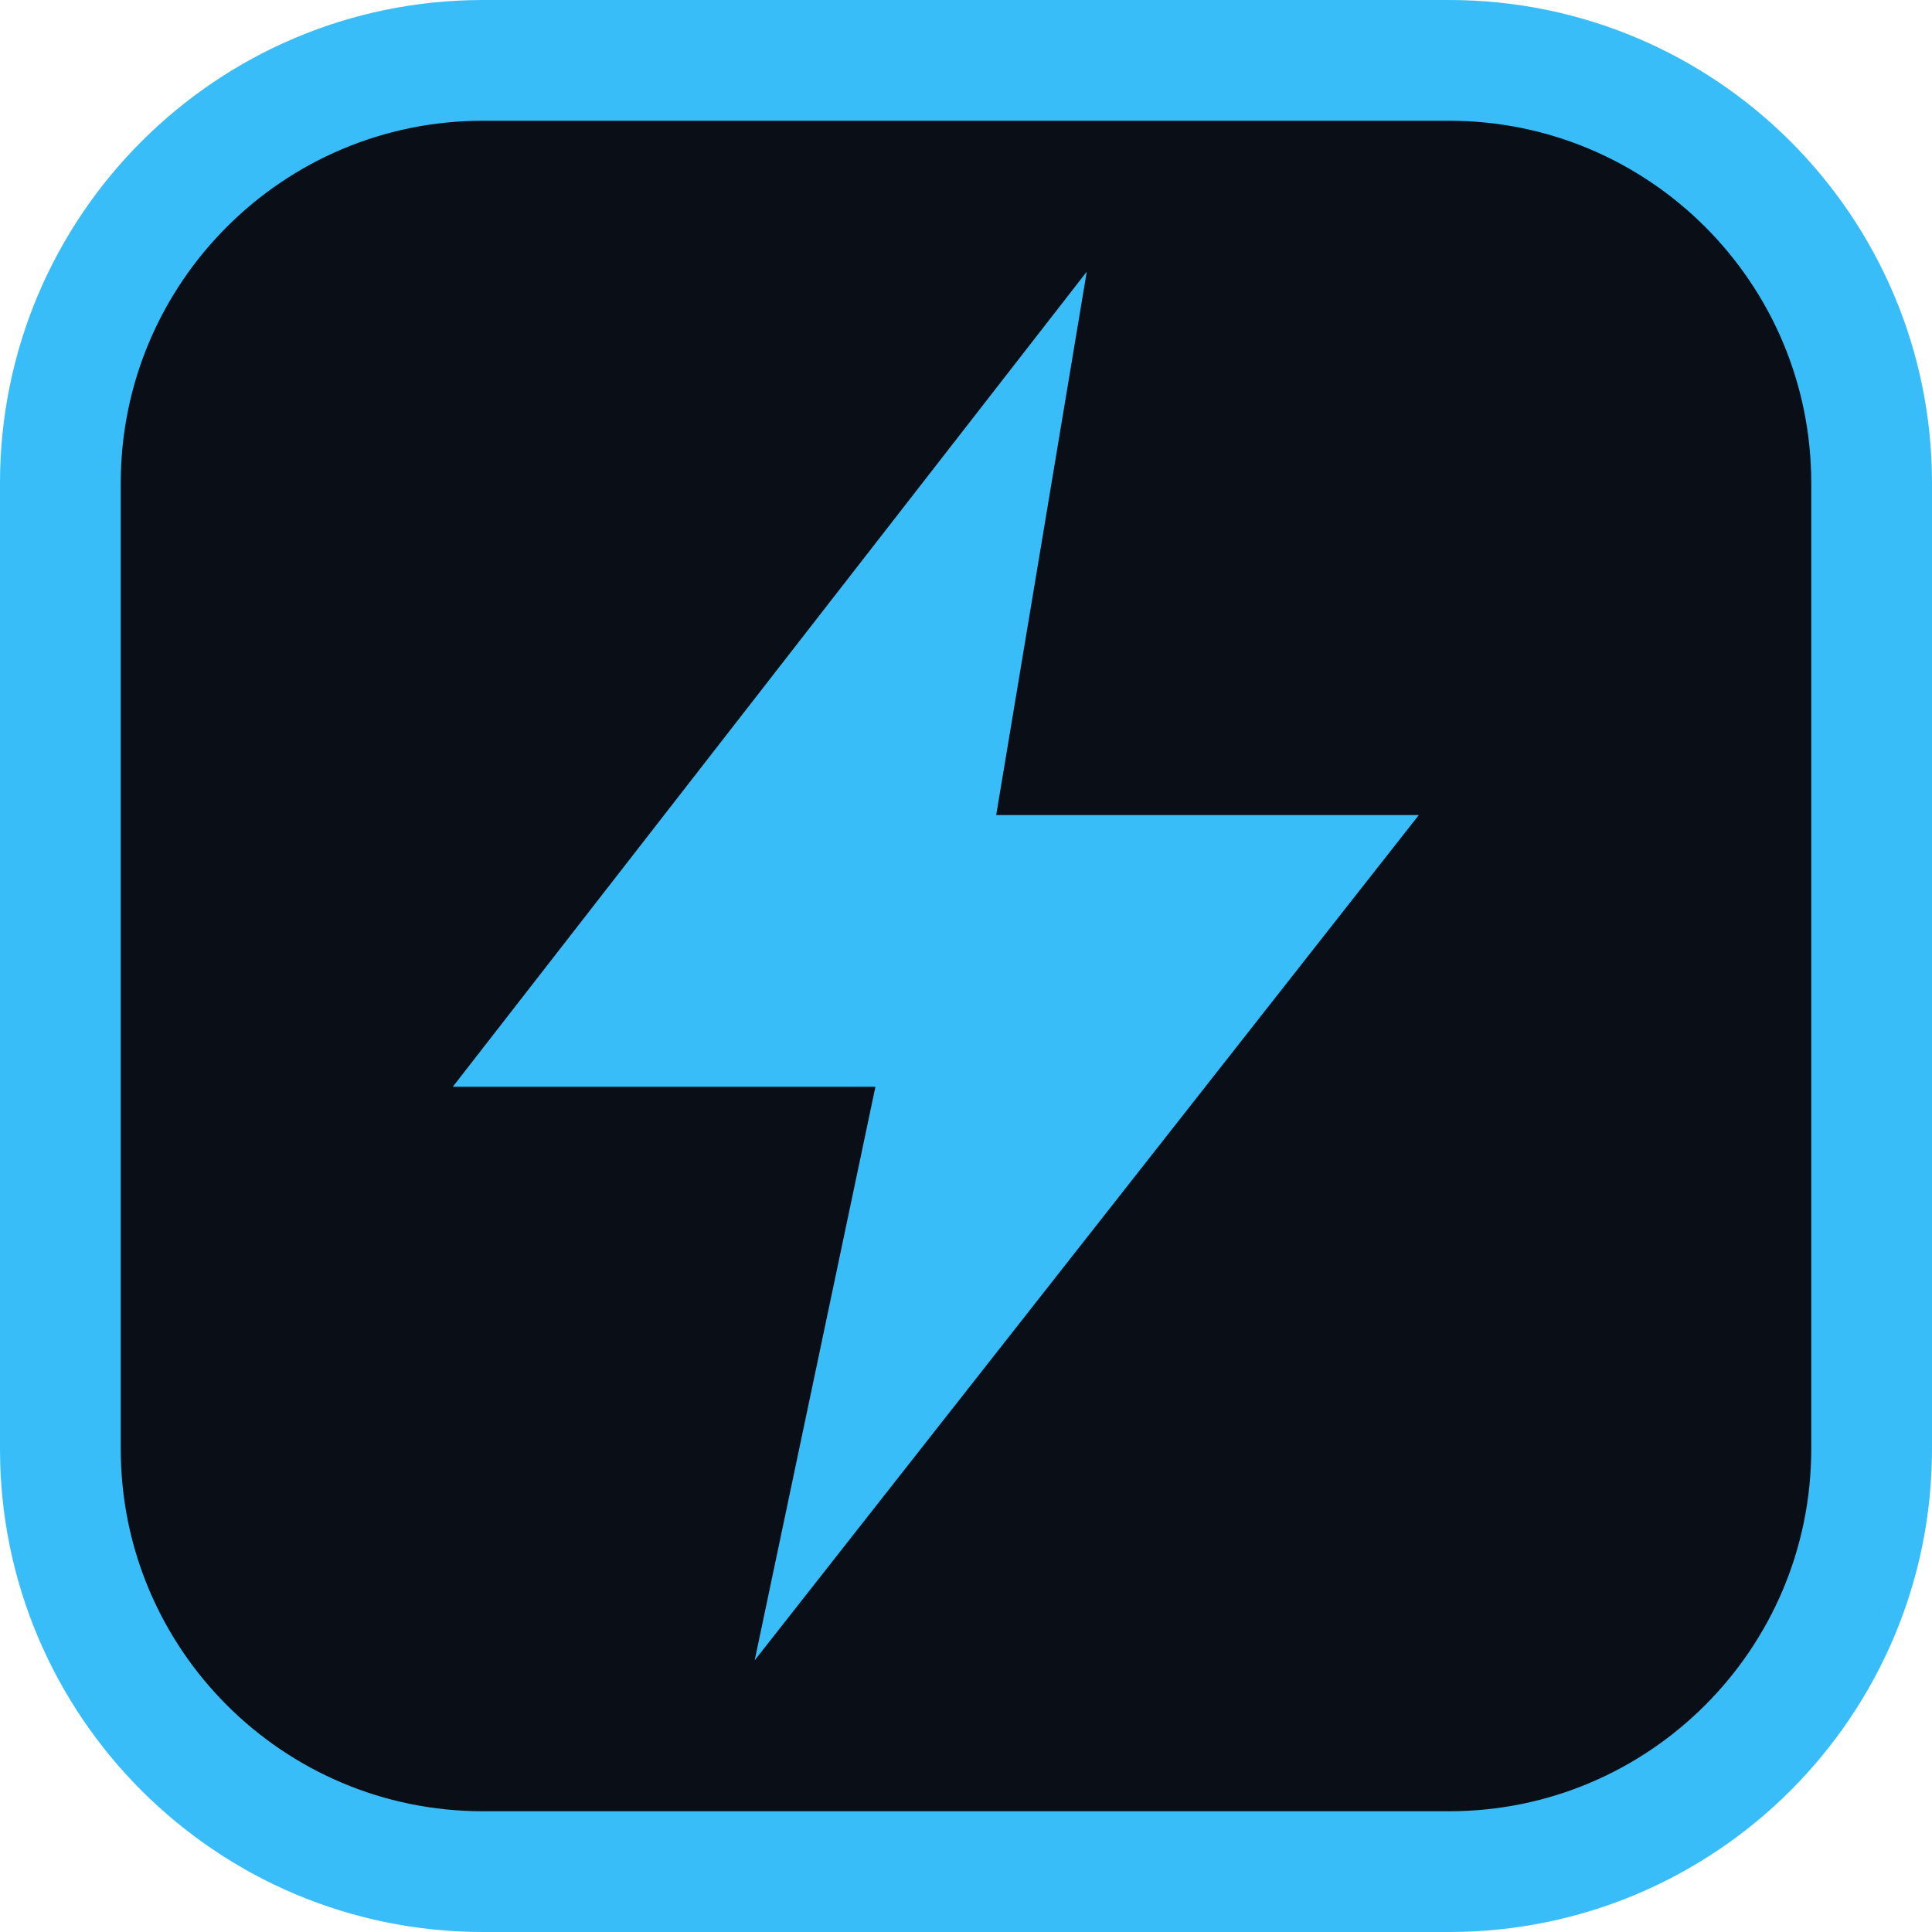
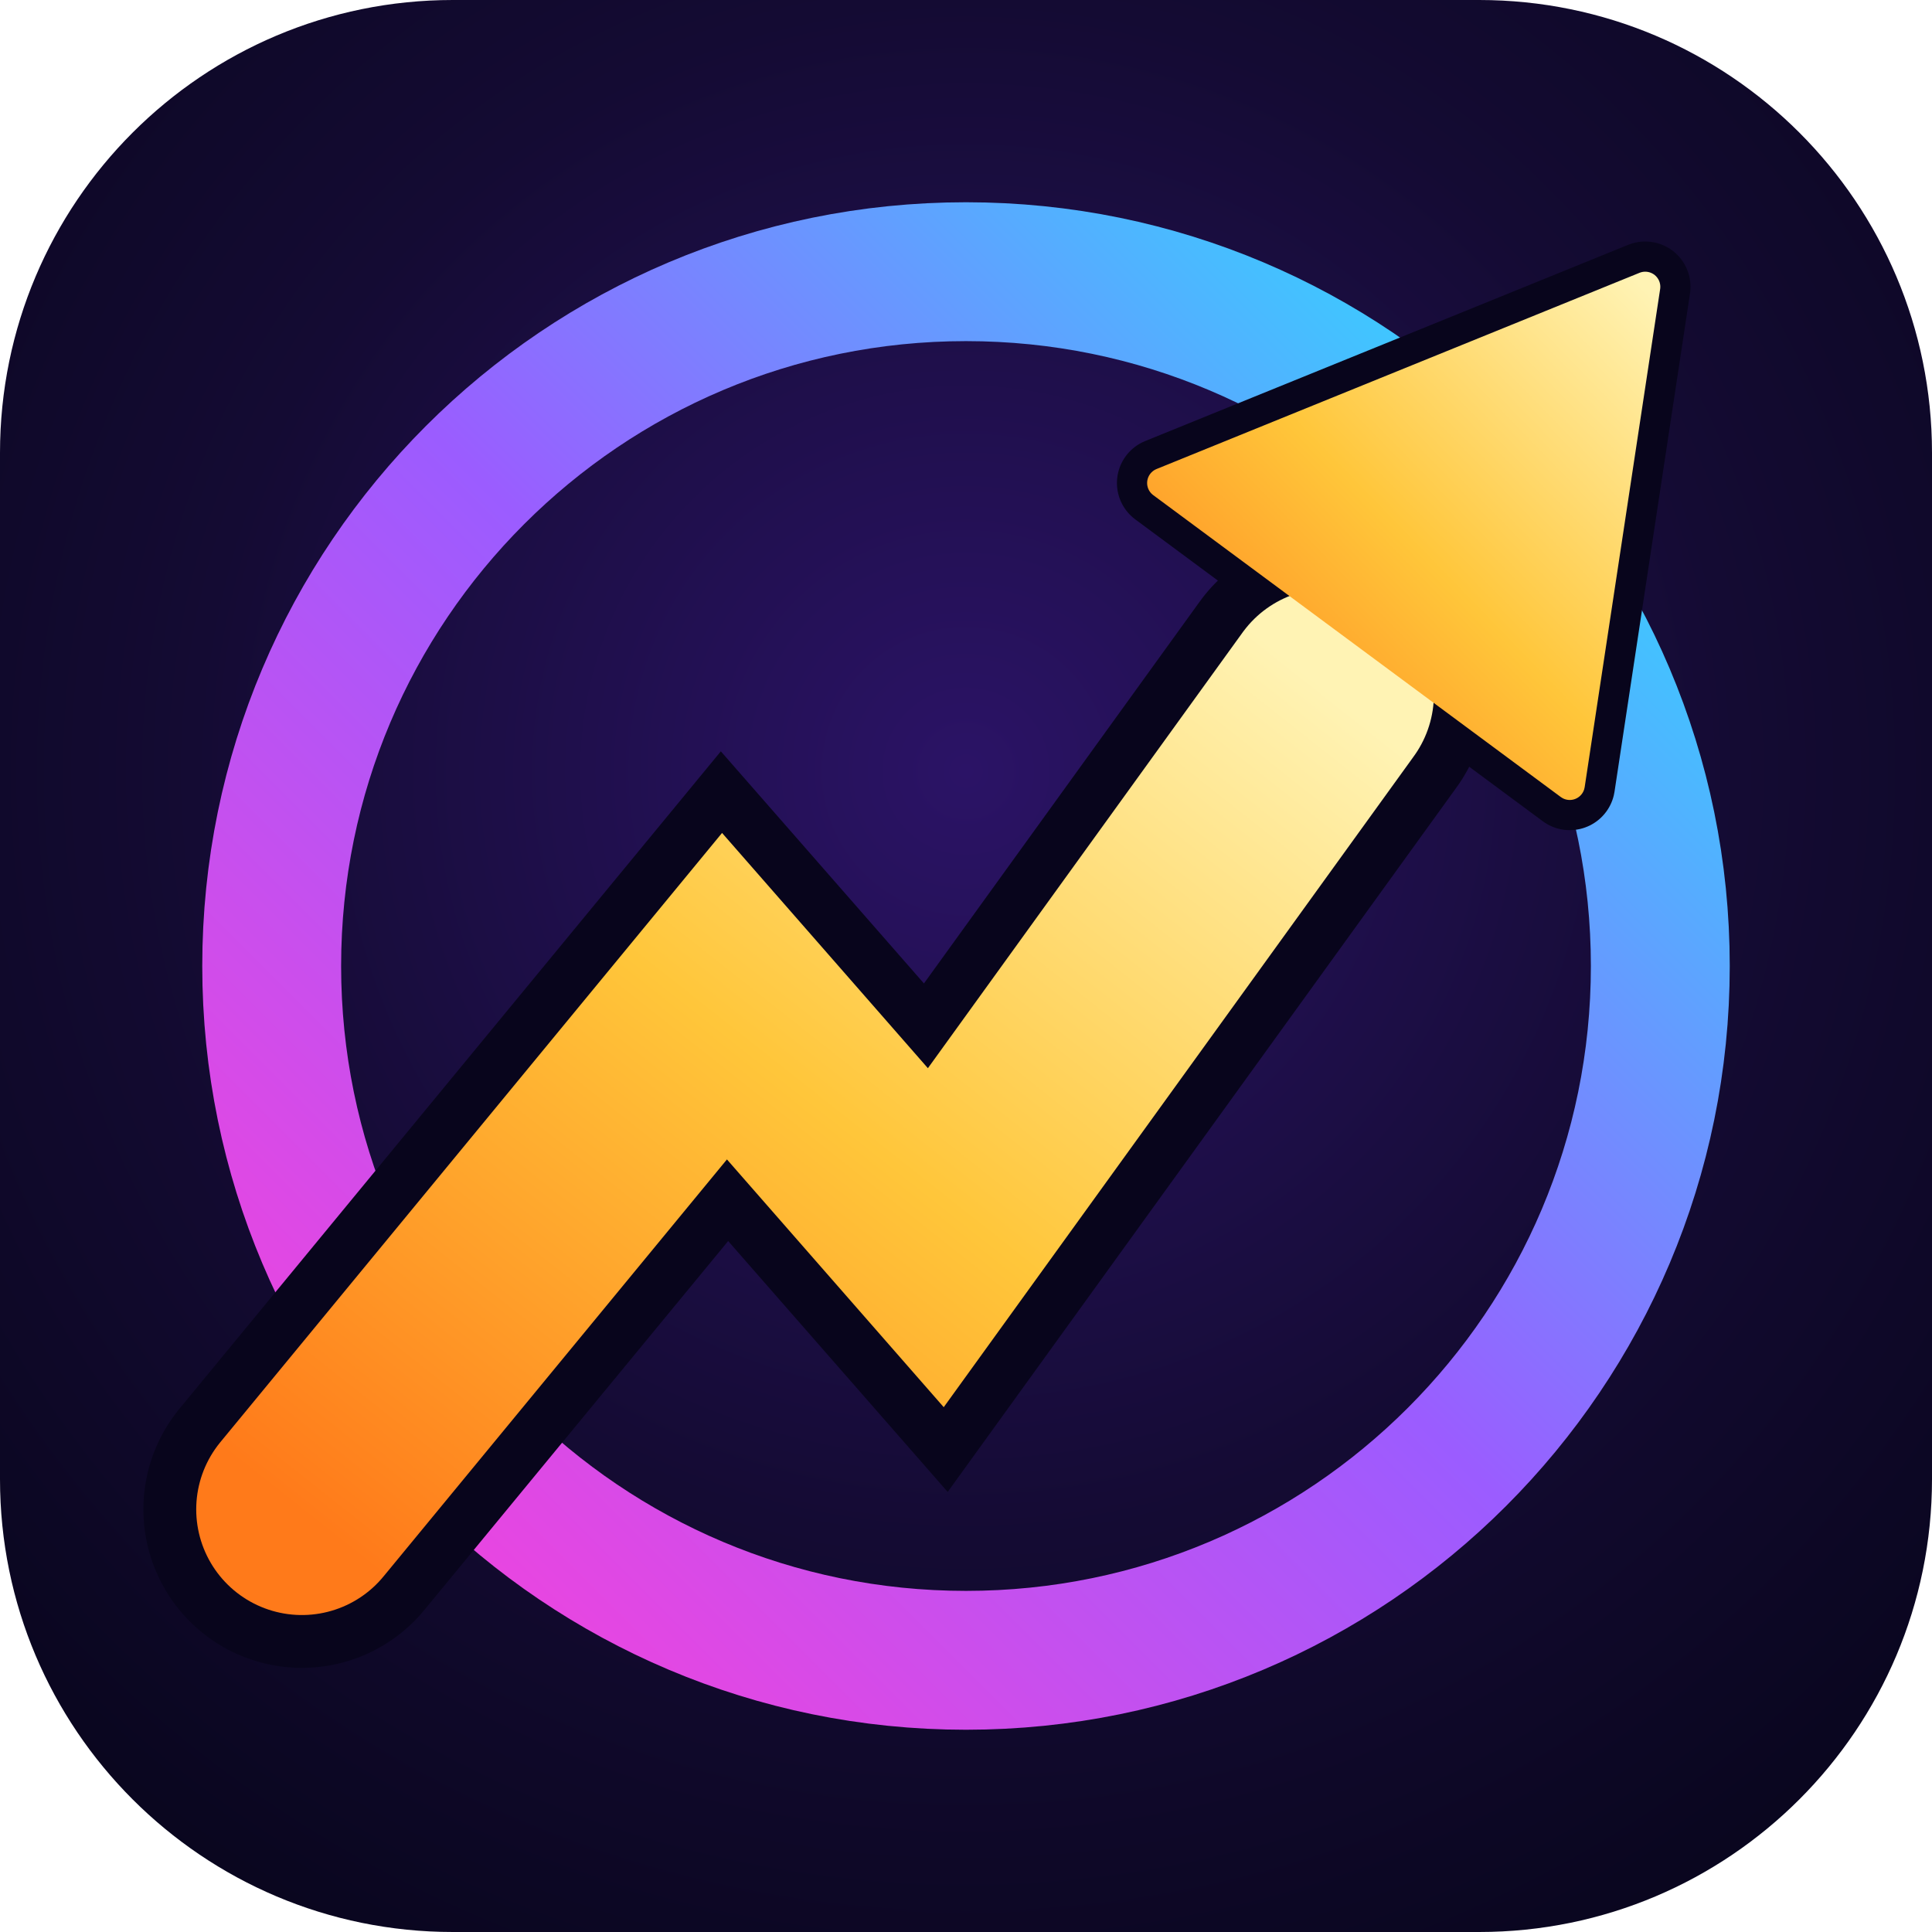
<svg xmlns="http://www.w3.org/2000/svg" viewBox="0 0 64 64">
-   <rect x="2" y="2" width="60" height="60" rx="14" fill="#0a0e17" stroke="#38bdf8" stroke-width="4" />
-   <path d="M36 9 15 36h14l-4 19 22-28H33z" fill="#38bdf8" />
+   <defs>
+     <radialGradient id="bg" cx="50%" cy="40%" r="72%">
+       <stop offset="0" stop-color="#2b1366" />
+       <stop offset=".55" stop-color="#140b33" />
+       <stop offset="1" stop-color="#08051c" />
+     </radialGradient>
+     <linearGradient id="ring" x1="0" y1="1" x2="1" y2="0">
+       <stop offset="0" stop-color="#ff3fd8" />
+       <stop offset=".5" stop-color="#9b5cff" />
+       <stop offset="1" stop-color="#22e8ff" />
+     </linearGradient>
+     <linearGradient id="gold" x1="0" y1="1" x2="1" y2="0">
+       <stop offset="0" stop-color="#ff7a1a" />
+       <stop offset=".5" stop-color="#ffc63a" />
+       <stop offset="1" stop-color="#fff3b4" />
+     </linearGradient>
+   </defs>
+   <rect width="64" height="64" rx="15" fill="url(#bg)" />
+   <circle cx="32" cy="32" r="23" fill="none" stroke="url(#ring)" stroke-width="4.6" />
+   <g stroke="#08051c" stroke-width="3" stroke-linejoin="miter" paint-order="stroke">
+     <path d="M10 50 L24 33 L31 41 L44 23" fill="none" stroke-width="10.5" stroke-linecap="round" />
+     <path d="M54.5 9.5 L52 26 L38.5 16 Z" stroke-linejoin="round" />
+   </g>
+   <path d="M10 50 L24 33 L31 41 L44 23" fill="none" stroke="url(#gold)" stroke-width="7" stroke-linejoin="miter" stroke-linecap="round" />
+   <path d="M54.5 9.5 L52 26 L38.5 16 Z" fill="url(#gold)" stroke="url(#gold)" stroke-width="1" stroke-linejoin="round" />
</svg>
